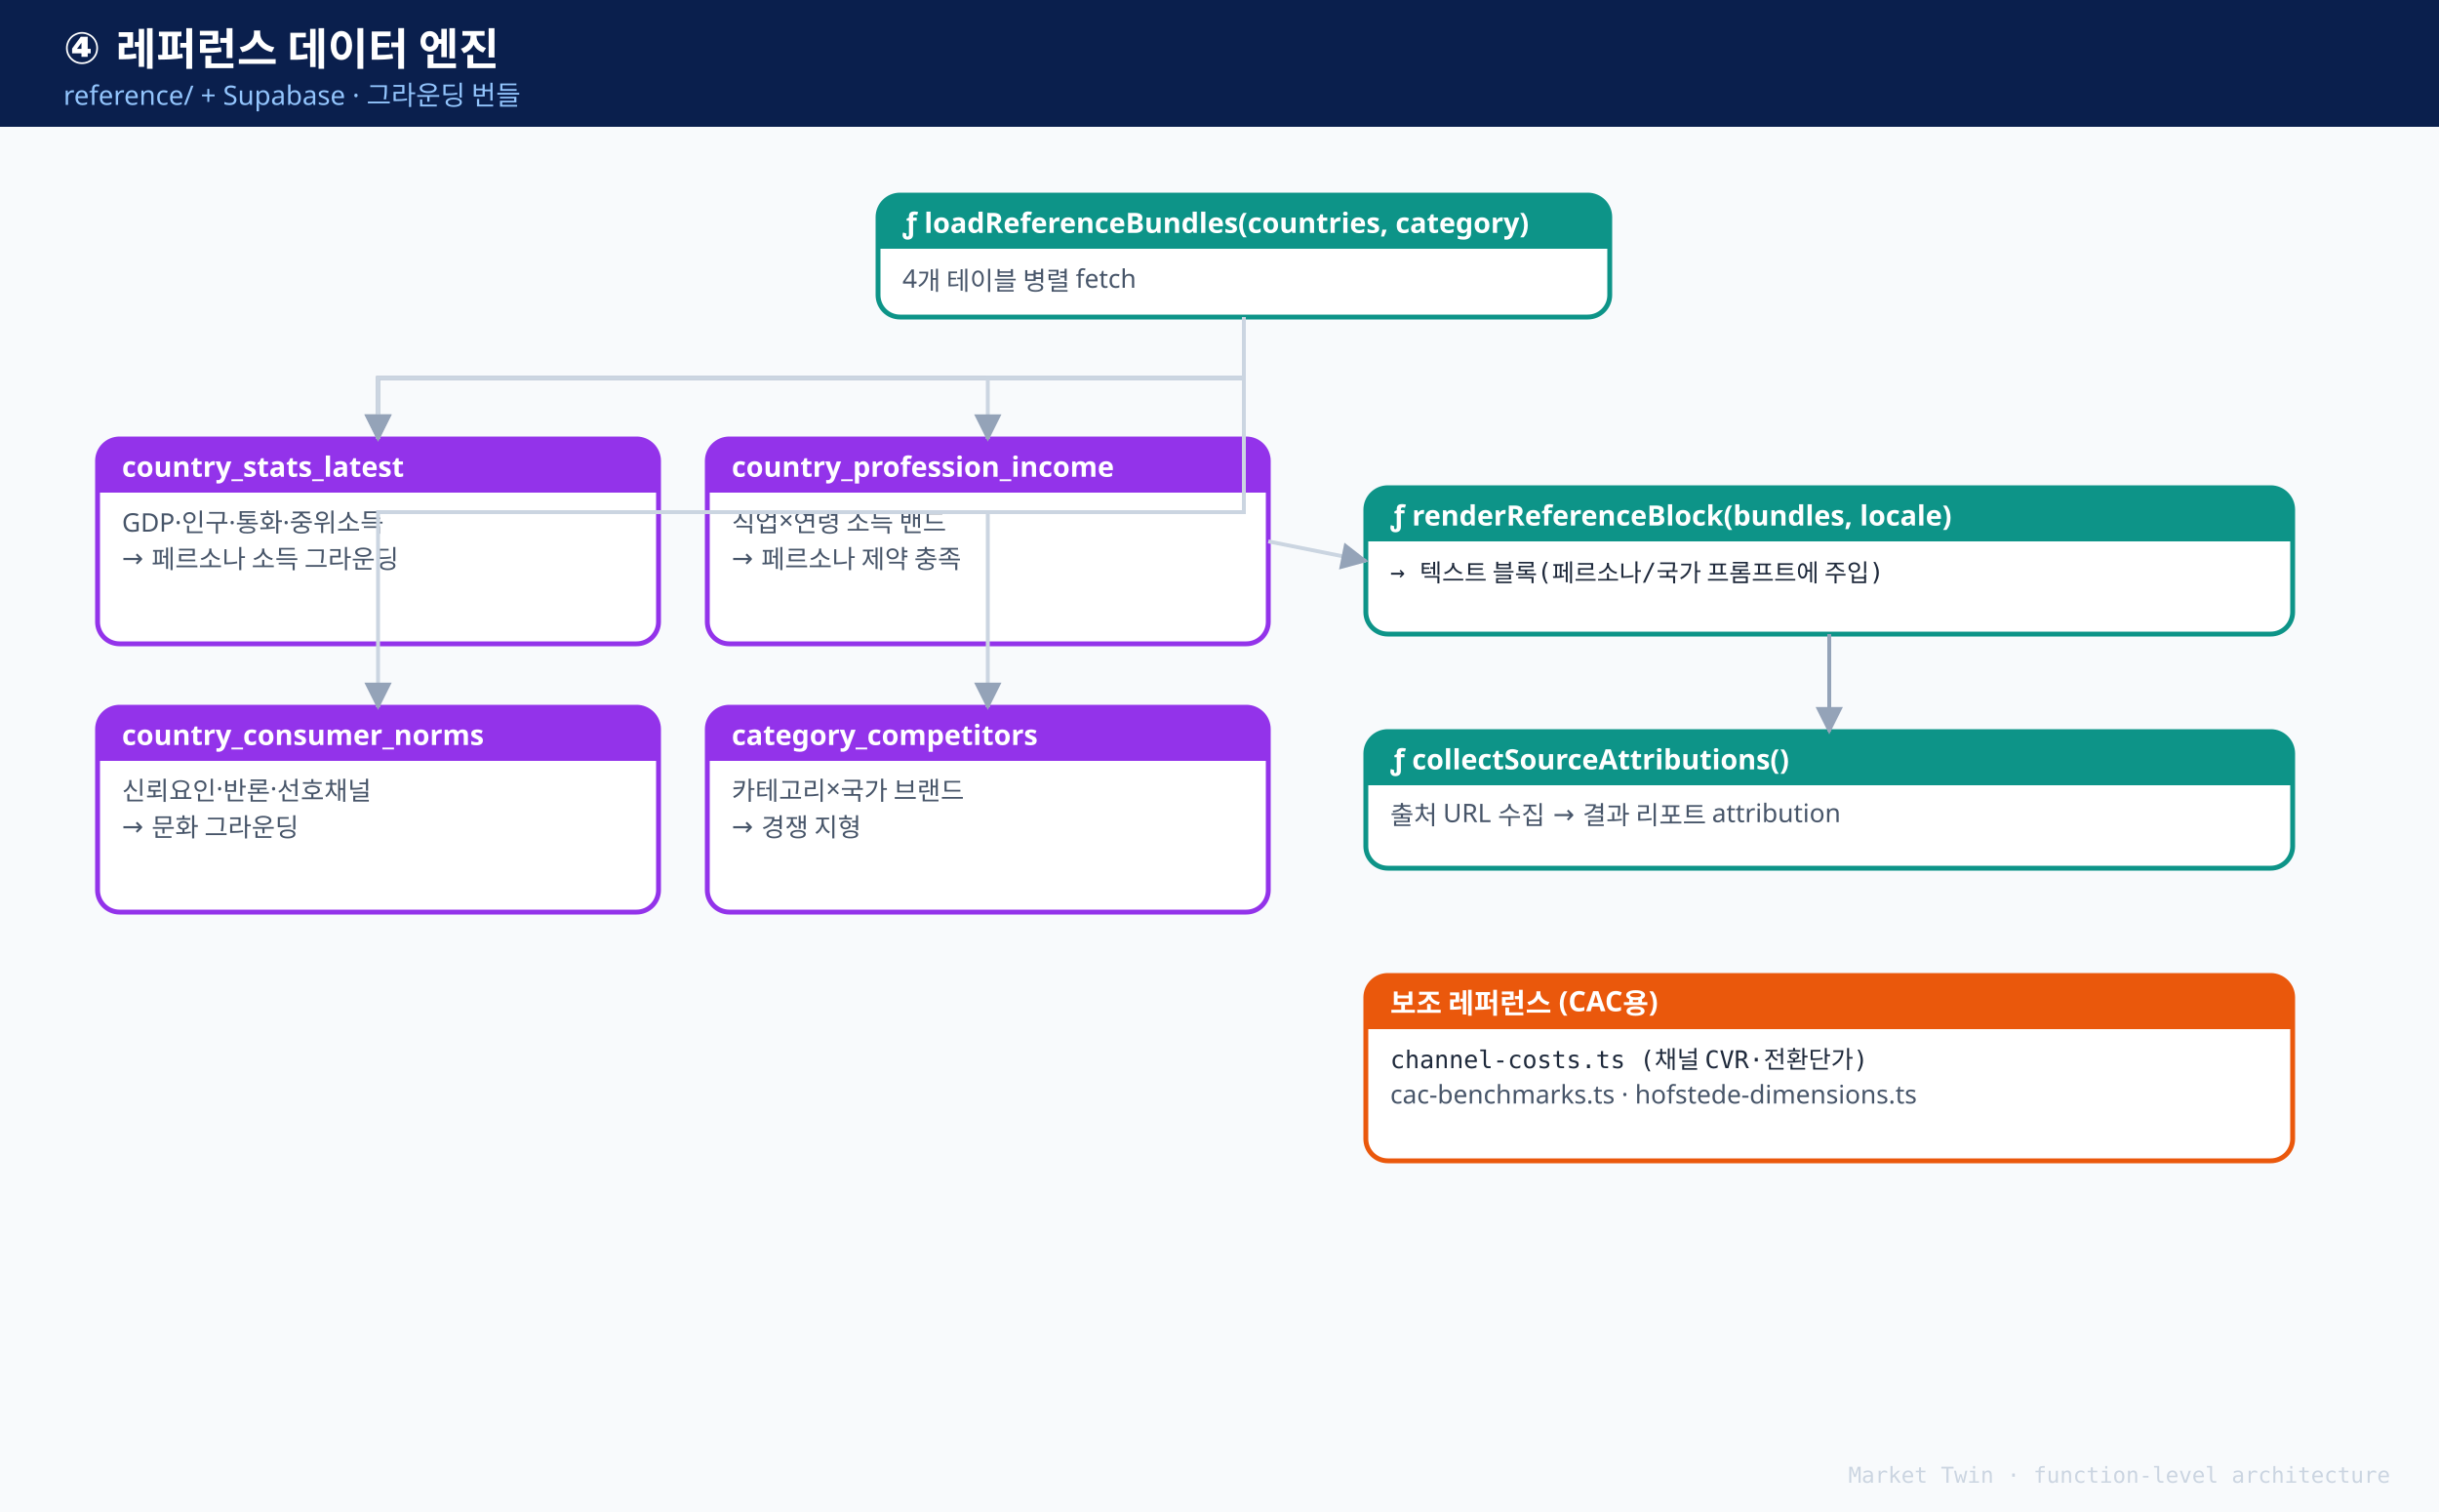
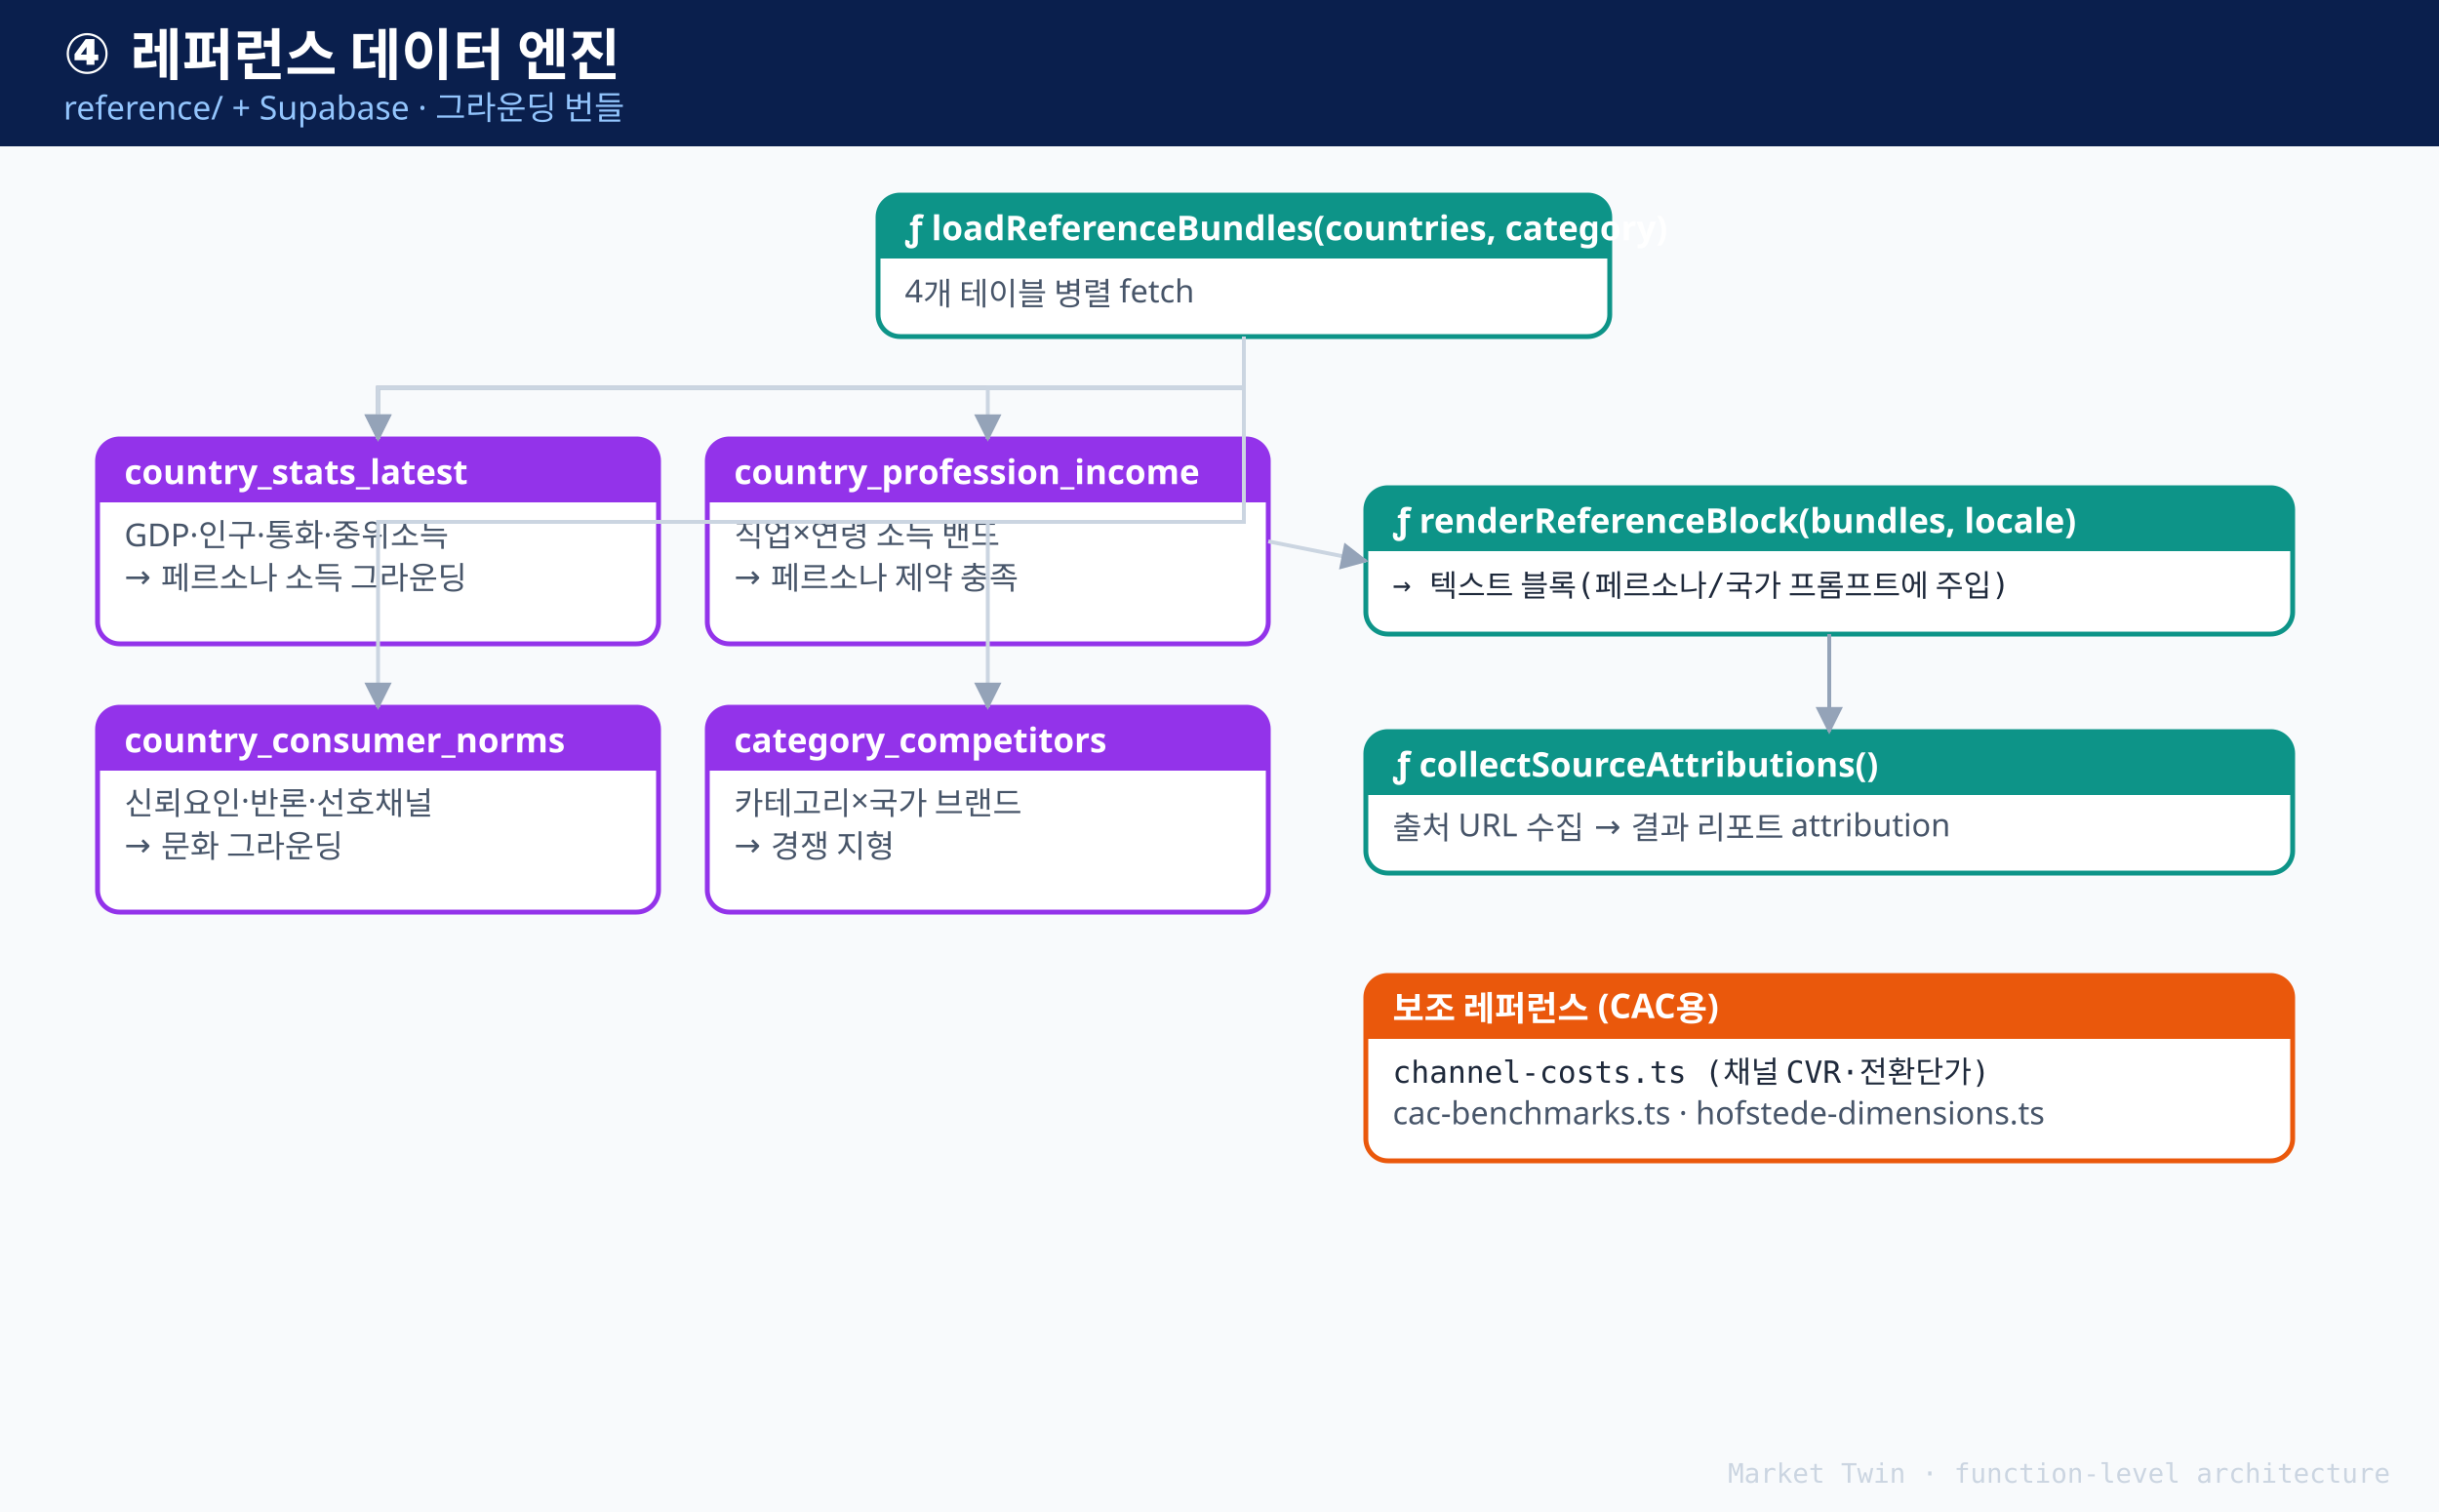
<svg xmlns="http://www.w3.org/2000/svg" width="1000" height="620" viewBox="0 0 1000 620">
  <defs>
    <marker id="arrow" viewBox="0 0 10 10" refX="9" refY="5" markerWidth="7" markerHeight="7" orient="auto-start-reverse">
      <path d="M0,0 L10,5 L0,10 z" fill="#94a3b8" />
    </marker>
  </defs>
  <rect width="1000" height="620" fill="#f8fafc" />
-   <rect x="0" y="0" width="1000" height="52" fill="#0a1f4d" />
-   <text x="26" y="26" font-family="'Malgun Gothic','Apple SD Gothic Neo','Noto Sans KR',sans-serif" font-size="18" font-weight="800" fill="#ffffff">④ 레퍼런스 데이터 엔진</text>
-   <text x="26" y="43" font-family="'Malgun Gothic','Apple SD Gothic Neo','Noto Sans KR',sans-serif" font-size="11" fill="#93c5fd">reference/ + Supabase · 그라운딩 번들</text>
-   <text x="980" y="608" font-family="'Cascadia Code','Consolas','D2Coding',monospace" font-size="9" fill="#cbd5e1" text-anchor="end">Market Twin · function-level architecture</text>
-   <rect x="360" y="80" width="300" height="50" rx="9" fill="#ffffff" stroke="#0d9488" stroke-width="2" />
-   <rect x="360" y="80" width="300" height="22" rx="9" fill="#0d9488" />
-   <rect x="360" y="91" width="300" height="11" fill="#0d9488" />
-   <text x="370" y="95.5" font-family="'Malgun Gothic','Apple SD Gothic Neo','Noto Sans KR',sans-serif" font-size="11.5" font-weight="700" fill="#ffffff">ƒ loadReferenceBundles(countries, category)</text>
-   <text x="370" y="118" font-family="'Malgun Gothic','Apple SD Gothic Neo','Noto Sans KR',sans-serif" font-size="10.5" fill="#475569">4개 테이블 병렬 fetch</text>
+   <rect x="0" y="0" width="1000" height="60" fill="#0a1f4d" />
+   <text x="26" y="30" font-family="'Malgun Gothic','Apple SD Gothic Neo','Noto Sans KR',sans-serif" font-size="23" font-weight="800" fill="#ffffff">④ 레퍼런스 데이터 엔진</text>
+   <text x="26" y="49" font-family="'Malgun Gothic','Apple SD Gothic Neo','Noto Sans KR',sans-serif" font-size="13.5" fill="#93c5fd">reference/ + Supabase · 그라운딩 번들</text>
+   <text x="980" y="608" font-family="'Cascadia Code','Consolas','D2Coding',monospace" font-size="11" fill="#cbd5e1" text-anchor="end">Market Twin · function-level architecture</text>
+   <rect x="360" y="80" width="300" height="58" rx="9" fill="#ffffff" stroke="#0d9488" stroke-width="2" />
+   <rect x="360" y="80" width="300" height="26" rx="9" fill="#0d9488" />
+   <rect x="360" y="93" width="300" height="13" fill="#0d9488" />
+   <text x="371" y="98.5" font-family="'Malgun Gothic','Apple SD Gothic Neo','Noto Sans KR',sans-serif" font-size="14" font-weight="700" fill="#ffffff">ƒ loadReferenceBundles(countries, category)</text>
+   <text x="371" y="124" font-family="'Malgun Gothic','Apple SD Gothic Neo','Noto Sans KR',sans-serif" font-size="13" fill="#475569">4개 테이블 병렬 fetch</text>
  <rect x="40" y="180" width="230" height="84" rx="9" fill="#ffffff" stroke="#9333ea" stroke-width="2" />
-   <rect x="40" y="180" width="230" height="22" rx="9" fill="#9333ea" />
-   <rect x="40" y="191" width="230" height="11" fill="#9333ea" />
-   <text x="50" y="195.5" font-family="'Malgun Gothic','Apple SD Gothic Neo','Noto Sans KR',sans-serif" font-size="11.5" font-weight="700" fill="#ffffff">country_stats_latest</text>
-   <text x="50" y="218" font-family="'Malgun Gothic','Apple SD Gothic Neo','Noto Sans KR',sans-serif" font-size="10.5" fill="#475569">GDP·인구·통화·중위소득</text>
-   <text x="50" y="232.5" font-family="'Malgun Gothic','Apple SD Gothic Neo','Noto Sans KR',sans-serif" font-size="10.5" fill="#475569">→ 페르소나 소득 그라운딩</text>
+   <rect x="40" y="180" width="230" height="26" rx="9" fill="#9333ea" />
+   <rect x="40" y="193" width="230" height="13" fill="#9333ea" />
+   <text x="51" y="198.5" font-family="'Malgun Gothic','Apple SD Gothic Neo','Noto Sans KR',sans-serif" font-size="14" font-weight="700" fill="#ffffff">country_stats_latest</text>
+   <text x="51" y="224" font-family="'Malgun Gothic','Apple SD Gothic Neo','Noto Sans KR',sans-serif" font-size="13" fill="#475569">GDP·인구·통화·중위소득</text>
+   <text x="51" y="241" font-family="'Malgun Gothic','Apple SD Gothic Neo','Noto Sans KR',sans-serif" font-size="13" fill="#475569">→ 페르소나 소득 그라운딩</text>
  <rect x="290" y="180" width="230" height="84" rx="9" fill="#ffffff" stroke="#9333ea" stroke-width="2" />
-   <rect x="290" y="180" width="230" height="22" rx="9" fill="#9333ea" />
-   <rect x="290" y="191" width="230" height="11" fill="#9333ea" />
-   <text x="300" y="195.5" font-family="'Malgun Gothic','Apple SD Gothic Neo','Noto Sans KR',sans-serif" font-size="11.5" font-weight="700" fill="#ffffff">country_profession_income</text>
-   <text x="300" y="218" font-family="'Malgun Gothic','Apple SD Gothic Neo','Noto Sans KR',sans-serif" font-size="10.5" fill="#475569">직업×연령 소득 밴드</text>
-   <text x="300" y="232.5" font-family="'Malgun Gothic','Apple SD Gothic Neo','Noto Sans KR',sans-serif" font-size="10.5" fill="#475569">→ 페르소나 제약 충족</text>
+   <rect x="290" y="180" width="230" height="26" rx="9" fill="#9333ea" />
+   <rect x="290" y="193" width="230" height="13" fill="#9333ea" />
+   <text x="301" y="198.5" font-family="'Malgun Gothic','Apple SD Gothic Neo','Noto Sans KR',sans-serif" font-size="14" font-weight="700" fill="#ffffff">country_profession_income</text>
+   <text x="301" y="224" font-family="'Malgun Gothic','Apple SD Gothic Neo','Noto Sans KR',sans-serif" font-size="13" fill="#475569">직업×연령 소득 밴드</text>
+   <text x="301" y="241" font-family="'Malgun Gothic','Apple SD Gothic Neo','Noto Sans KR',sans-serif" font-size="13" fill="#475569">→ 페르소나 제약 충족</text>
  <rect x="40" y="290" width="230" height="84" rx="9" fill="#ffffff" stroke="#9333ea" stroke-width="2" />
-   <rect x="40" y="290" width="230" height="22" rx="9" fill="#9333ea" />
-   <rect x="40" y="301" width="230" height="11" fill="#9333ea" />
-   <text x="50" y="305.5" font-family="'Malgun Gothic','Apple SD Gothic Neo','Noto Sans KR',sans-serif" font-size="11.5" font-weight="700" fill="#ffffff">country_consumer_norms</text>
-   <text x="50" y="328" font-family="'Malgun Gothic','Apple SD Gothic Neo','Noto Sans KR',sans-serif" font-size="10.5" fill="#475569">신뢰요인·반론·선호채널</text>
-   <text x="50" y="342.5" font-family="'Malgun Gothic','Apple SD Gothic Neo','Noto Sans KR',sans-serif" font-size="10.5" fill="#475569">→ 문화 그라운딩</text>
+   <rect x="40" y="290" width="230" height="26" rx="9" fill="#9333ea" />
+   <rect x="40" y="303" width="230" height="13" fill="#9333ea" />
+   <text x="51" y="308.5" font-family="'Malgun Gothic','Apple SD Gothic Neo','Noto Sans KR',sans-serif" font-size="14" font-weight="700" fill="#ffffff">country_consumer_norms</text>
+   <text x="51" y="334" font-family="'Malgun Gothic','Apple SD Gothic Neo','Noto Sans KR',sans-serif" font-size="13" fill="#475569">신뢰요인·반론·선호채널</text>
+   <text x="51" y="351" font-family="'Malgun Gothic','Apple SD Gothic Neo','Noto Sans KR',sans-serif" font-size="13" fill="#475569">→ 문화 그라운딩</text>
  <rect x="290" y="290" width="230" height="84" rx="9" fill="#ffffff" stroke="#9333ea" stroke-width="2" />
-   <rect x="290" y="290" width="230" height="22" rx="9" fill="#9333ea" />
-   <rect x="290" y="301" width="230" height="11" fill="#9333ea" />
-   <text x="300" y="305.5" font-family="'Malgun Gothic','Apple SD Gothic Neo','Noto Sans KR',sans-serif" font-size="11.5" font-weight="700" fill="#ffffff">category_competitors</text>
-   <text x="300" y="328" font-family="'Malgun Gothic','Apple SD Gothic Neo','Noto Sans KR',sans-serif" font-size="10.5" fill="#475569">카테고리×국가 브랜드</text>
-   <text x="300" y="342.5" font-family="'Malgun Gothic','Apple SD Gothic Neo','Noto Sans KR',sans-serif" font-size="10.5" fill="#475569">→ 경쟁 지형</text>
+   <rect x="290" y="290" width="230" height="26" rx="9" fill="#9333ea" />
+   <rect x="290" y="303" width="230" height="13" fill="#9333ea" />
+   <text x="301" y="308.5" font-family="'Malgun Gothic','Apple SD Gothic Neo','Noto Sans KR',sans-serif" font-size="14" font-weight="700" fill="#ffffff">category_competitors</text>
+   <text x="301" y="334" font-family="'Malgun Gothic','Apple SD Gothic Neo','Noto Sans KR',sans-serif" font-size="13" fill="#475569">카테고리×국가 브랜드</text>
+   <text x="301" y="351" font-family="'Malgun Gothic','Apple SD Gothic Neo','Noto Sans KR',sans-serif" font-size="13" fill="#475569">→ 경쟁 지형</text>
  <rect x="560" y="200" width="380" height="60" rx="9" fill="#ffffff" stroke="#0d9488" stroke-width="2" />
-   <rect x="560" y="200" width="380" height="22" rx="9" fill="#0d9488" />
-   <rect x="560" y="211" width="380" height="11" fill="#0d9488" />
-   <text x="570" y="215.5" font-family="'Malgun Gothic','Apple SD Gothic Neo','Noto Sans KR',sans-serif" font-size="11.5" font-weight="700" fill="#ffffff">ƒ renderReferenceBlock(bundles, locale)</text>
-   <text x="570" y="238" font-family="'Cascadia Code','Consolas','D2Coding',monospace" font-size="10" fill="#1e293b">→ 텍스트 블록(페르소나/국가 프롬프트에 주입)</text>
-   <rect x="560" y="300" width="380" height="56" rx="9" fill="#ffffff" stroke="#0d9488" stroke-width="2" />
-   <rect x="560" y="300" width="380" height="22" rx="9" fill="#0d9488" />
-   <rect x="560" y="311" width="380" height="11" fill="#0d9488" />
-   <text x="570" y="315.5" font-family="'Malgun Gothic','Apple SD Gothic Neo','Noto Sans KR',sans-serif" font-size="11.5" font-weight="700" fill="#ffffff">ƒ collectSourceAttributions()</text>
-   <text x="570" y="338" font-family="'Malgun Gothic','Apple SD Gothic Neo','Noto Sans KR',sans-serif" font-size="10.5" fill="#475569">출처 URL 수집 → 결과 리포트 attribution</text>
+   <rect x="560" y="200" width="380" height="26" rx="9" fill="#0d9488" />
+   <rect x="560" y="213" width="380" height="13" fill="#0d9488" />
+   <text x="571" y="218.5" font-family="'Malgun Gothic','Apple SD Gothic Neo','Noto Sans KR',sans-serif" font-size="14" font-weight="700" fill="#ffffff">ƒ renderReferenceBlock(bundles, locale)</text>
+   <text x="571" y="244" font-family="'Cascadia Code','Consolas','D2Coding',monospace" font-size="12.5" fill="#1e293b">→ 텍스트 블록(페르소나/국가 프롬프트에 주입)</text>
+   <rect x="560" y="300" width="380" height="58" rx="9" fill="#ffffff" stroke="#0d9488" stroke-width="2" />
+   <rect x="560" y="300" width="380" height="26" rx="9" fill="#0d9488" />
+   <rect x="560" y="313" width="380" height="13" fill="#0d9488" />
+   <text x="571" y="318.5" font-family="'Malgun Gothic','Apple SD Gothic Neo','Noto Sans KR',sans-serif" font-size="14" font-weight="700" fill="#ffffff">ƒ collectSourceAttributions()</text>
+   <text x="571" y="344" font-family="'Malgun Gothic','Apple SD Gothic Neo','Noto Sans KR',sans-serif" font-size="13" fill="#475569">출처 URL 수집 → 결과 리포트 attribution</text>
  <rect x="560" y="400" width="380" height="76" rx="9" fill="#ffffff" stroke="#ea580c" stroke-width="2" />
-   <rect x="560" y="400" width="380" height="22" rx="9" fill="#ea580c" />
-   <rect x="560" y="411" width="380" height="11" fill="#ea580c" />
-   <text x="570" y="415.5" font-family="'Malgun Gothic','Apple SD Gothic Neo','Noto Sans KR',sans-serif" font-size="11.5" font-weight="700" fill="#ffffff">보조 레퍼런스 (CAC용)</text>
-   <text x="570" y="438" font-family="'Cascadia Code','Consolas','D2Coding',monospace" font-size="10" fill="#1e293b">channel-costs.ts (채널 CVR·전환단가)</text>
-   <text x="570" y="452.5" font-family="'Malgun Gothic','Apple SD Gothic Neo','Noto Sans KR',sans-serif" font-size="10.5" fill="#475569">cac-benchmarks.ts · hofstede-dimensions.ts</text>
-   <path d="M510,130 L510,155 L155,155 L155,180" fill="none" stroke="#94a3b8" stroke-width="1.6" marker-end="url(#arrow)" />
-   <path d="M510,130 L510,155 L155,155 L155,180" fill="none" stroke="#cbd5e1" stroke-width="1.6" marker-end="url(#arrow)" />
-   <path d="M510,130 L510,155 L405,155 L405,180" fill="none" stroke="#cbd5e1" stroke-width="1.6" marker-end="url(#arrow)" />
-   <path d="M510,130 L510,210 L155,210 L155,290" fill="none" stroke="#cbd5e1" stroke-width="1.6" marker-end="url(#arrow)" />
-   <path d="M510,130 L510,210 L405,210 L405,290" fill="none" stroke="#cbd5e1" stroke-width="1.6" marker-end="url(#arrow)" />
+   <rect x="560" y="400" width="380" height="26" rx="9" fill="#ea580c" />
+   <rect x="560" y="413" width="380" height="13" fill="#ea580c" />
+   <text x="571" y="418.5" font-family="'Malgun Gothic','Apple SD Gothic Neo','Noto Sans KR',sans-serif" font-size="14" font-weight="700" fill="#ffffff">보조 레퍼런스 (CAC용)</text>
+   <text x="571" y="444" font-family="'Cascadia Code','Consolas','D2Coding',monospace" font-size="12.5" fill="#1e293b">channel-costs.ts (채널 CVR·전환단가)</text>
+   <text x="571" y="461" font-family="'Malgun Gothic','Apple SD Gothic Neo','Noto Sans KR',sans-serif" font-size="13" fill="#475569">cac-benchmarks.ts · hofstede-dimensions.ts</text>
+   <path d="M510,138 L510,159 L155,159 L155,180" fill="none" stroke="#94a3b8" stroke-width="1.6" marker-end="url(#arrow)" />
+   <path d="M510,138 L510,159 L155,159 L155,180" fill="none" stroke="#cbd5e1" stroke-width="1.6" marker-end="url(#arrow)" />
+   <path d="M510,138 L510,159 L405,159 L405,180" fill="none" stroke="#cbd5e1" stroke-width="1.6" marker-end="url(#arrow)" />
+   <path d="M510,138 L510,214 L155,214 L155,290" fill="none" stroke="#cbd5e1" stroke-width="1.6" marker-end="url(#arrow)" />
+   <path d="M510,138 L510,214 L405,214 L405,290" fill="none" stroke="#cbd5e1" stroke-width="1.6" marker-end="url(#arrow)" />
  <path d="M520,222 L560,230" fill="none" stroke="#cbd5e1" stroke-width="1.6" marker-end="url(#arrow)" />
  <path d="M750,260 L750,300" fill="none" stroke="#94a3b8" stroke-width="1.6" marker-end="url(#arrow)" />
</svg>
